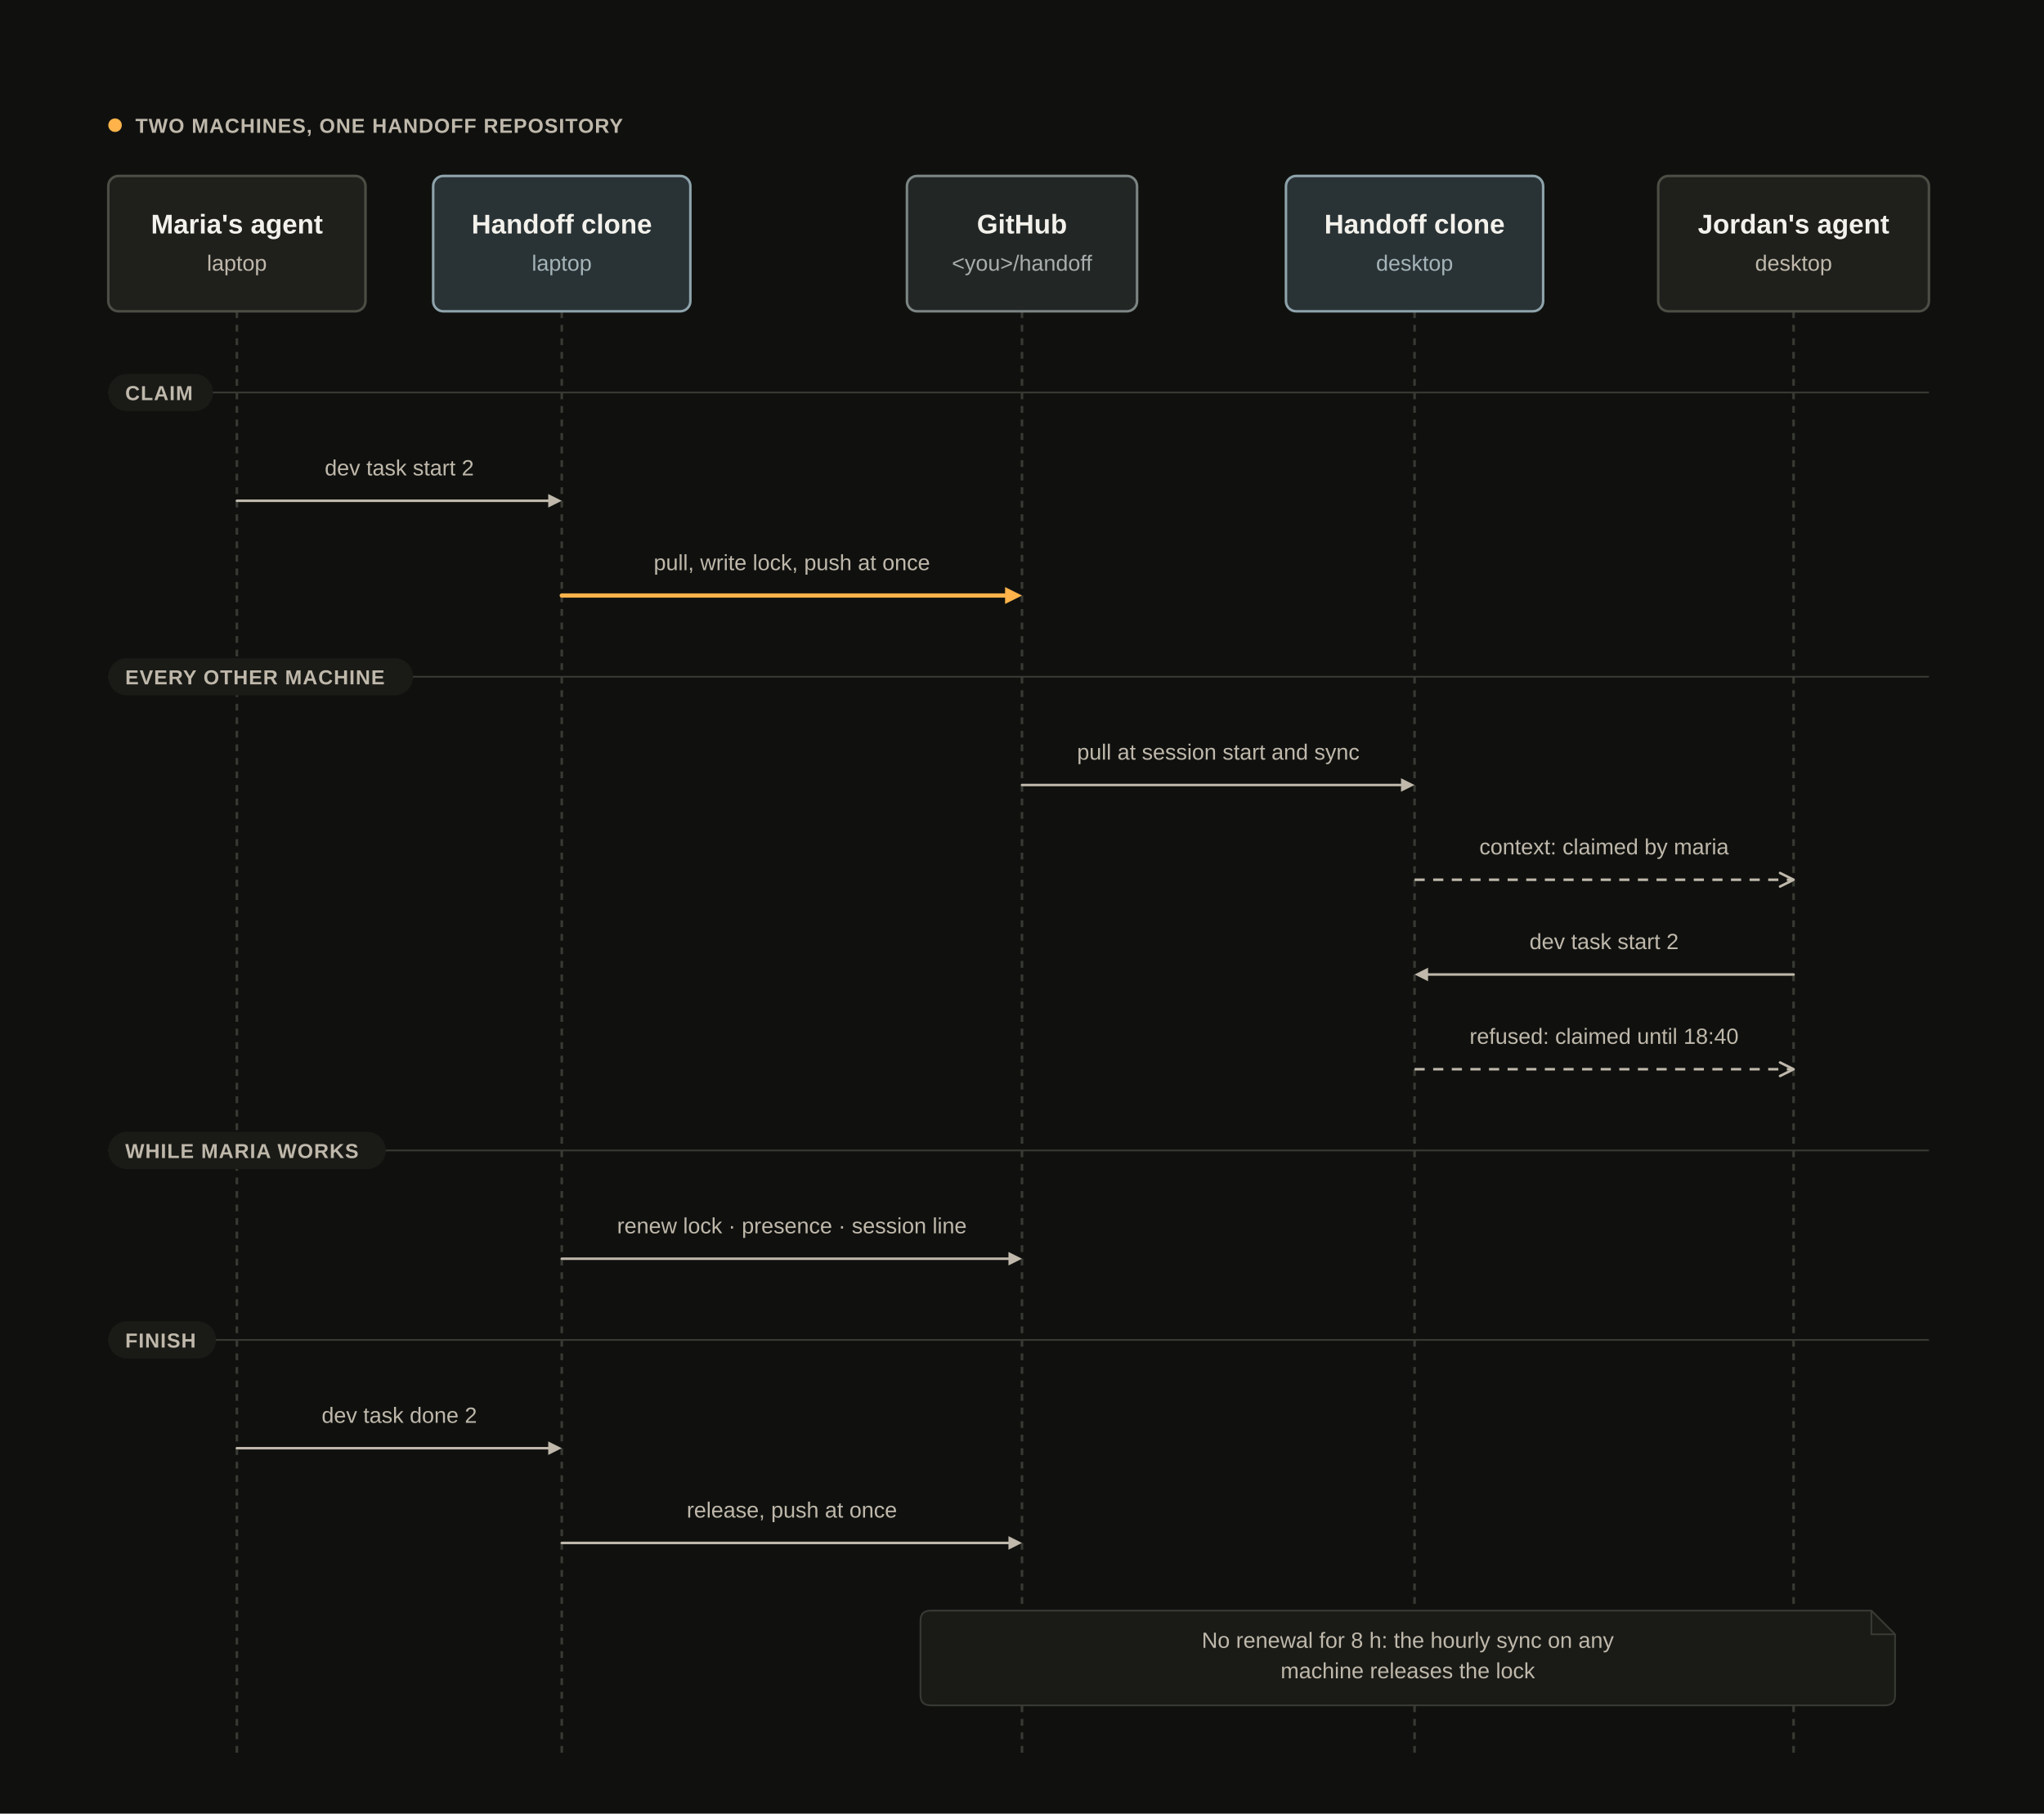
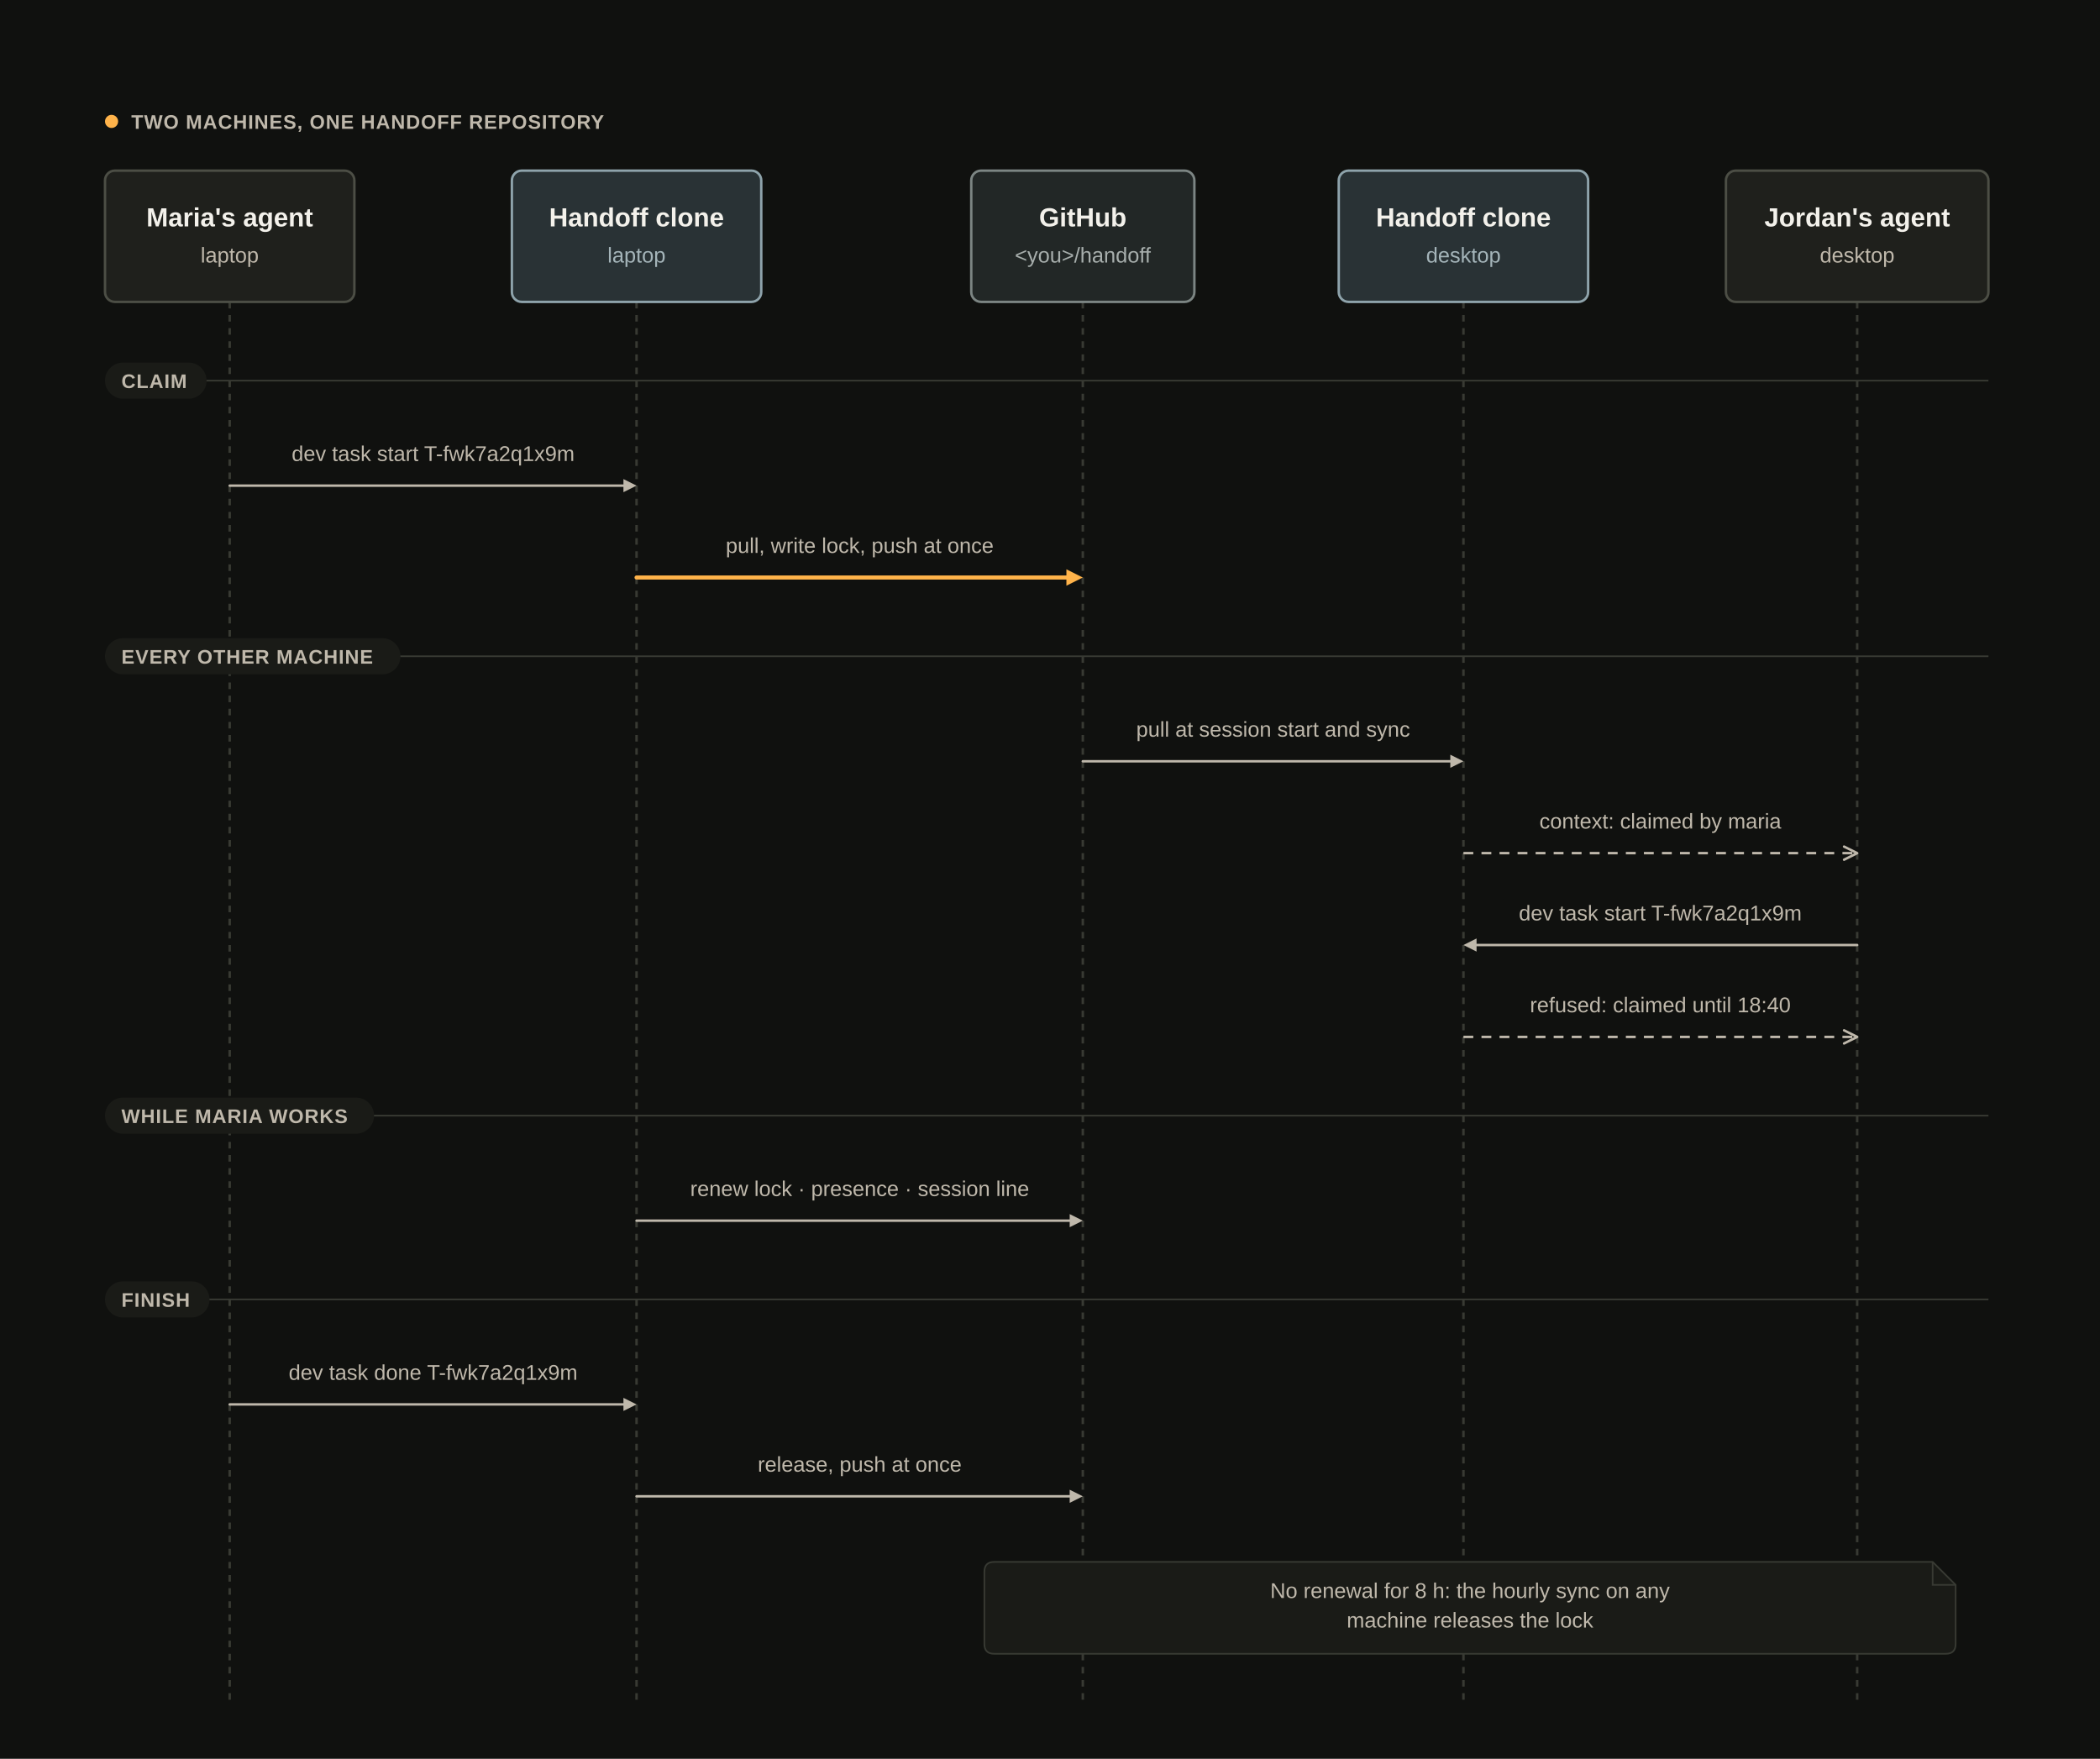
- <svg xmlns="http://www.w3.org/2000/svg" width="1208" height="1072" viewBox="0 0 1208 1072" role="img" aria-labelledby="dk-title dk-desc">
-   <rect width="1208" height="1072" fill="#10110F" />
+ <svg xmlns="http://www.w3.org/2000/svg" width="1280" height="1072" viewBox="0 0 1280 1072" role="img" aria-labelledby="dk-title dk-desc">
+   <rect width="1280" height="1072" fill="#10110F" />
  <g font-family="Manrope, 'Manrope Variable', system-ui, -apple-system, 'Segoe UI', Arial, sans-serif">
    <circle cx="68" cy="74" r="4" fill="#FFB34A" />
    <text x="80" y="78.5" font-size="12" font-weight="600" fill="#BFB8AB" letter-spacing="0.48">TWO MACHINES, ONE HANDOFF REPOSITORY</text>
    <g transform="translate(140.0,104.0)">
      <line x1="0.0" y1="80.0" x2="0.0" y2="936.0" stroke="#383A33" stroke-width="1.5" stroke-dasharray="4 4" />
-       <line x1="192.0" y1="80.0" x2="192.0" y2="936.0" stroke="#383A33" stroke-width="1.5" stroke-dasharray="4 4" />
-       <line x1="464.0" y1="80.0" x2="464.0" y2="936.0" stroke="#383A33" stroke-width="1.5" stroke-dasharray="4 4" />
-       <line x1="696.0" y1="80.0" x2="696.0" y2="936.0" stroke="#383A33" stroke-width="1.5" stroke-dasharray="4 4" />
-       <line x1="920.0" y1="80.0" x2="920.0" y2="936.0" stroke="#383A33" stroke-width="1.5" stroke-dasharray="4 4" />
-       <line x1="-76.0" y1="128.0" x2="1000.0" y2="128.0" stroke="#383A33" stroke-width="1" />
-       <line x1="-76.0" y1="296.0" x2="1000.0" y2="296.0" stroke="#383A33" stroke-width="1" />
-       <line x1="-76.0" y1="576.0" x2="1000.0" y2="576.0" stroke="#383A33" stroke-width="1" />
-       <line x1="-76.0" y1="688.0" x2="1000.0" y2="688.0" stroke="#383A33" stroke-width="1" />
+       <line x1="248.0" y1="80.0" x2="248.0" y2="936.0" stroke="#383A33" stroke-width="1.5" stroke-dasharray="4 4" />
+       <line x1="520.0" y1="80.0" x2="520.0" y2="936.0" stroke="#383A33" stroke-width="1.5" stroke-dasharray="4 4" />
+       <line x1="752.0" y1="80.0" x2="752.0" y2="936.0" stroke="#383A33" stroke-width="1.5" stroke-dasharray="4 4" />
+       <line x1="992.0" y1="80.0" x2="992.0" y2="936.0" stroke="#383A33" stroke-width="1.5" stroke-dasharray="4 4" />
+       <line x1="-76.0" y1="128.0" x2="1072.0" y2="128.0" stroke="#383A33" stroke-width="1" />
+       <line x1="-76.0" y1="296.0" x2="1072.0" y2="296.0" stroke="#383A33" stroke-width="1" />
+       <line x1="-76.0" y1="576.0" x2="1072.0" y2="576.0" stroke="#383A33" stroke-width="1" />
+       <line x1="-76.0" y1="688.0" x2="1072.0" y2="688.0" stroke="#383A33" stroke-width="1" />
      <rect x="-76.0" y="117.0" width="61.9" height="22.0" rx="11" fill="#1A1B17" />
      <text x="-66.0" y="132.5" font-size="12" font-weight="600" fill="#BFB8AB" text-anchor="start" letter-spacing="0.48">CLAIM</text>
-       <path d="M0.0,192.0 L184.5,192.0" fill="none" stroke="#BFB8AB" stroke-width="1.5" stroke-linejoin="round" stroke-linecap="round" />
-       <polygon points="192.0,192.0 184.0,196.0 184.0,188.0" fill="#BFB8AB" />
-       <rect x="41.9" y="162.0" width="108.1" height="22.0" rx="9" fill="#10110F" />
-       <text x="96.0" y="177.0" font-size="13" font-weight="400" fill="#BFB8AB" text-anchor="middle">dev task start 2</text>
-       <path d="M192.0,248.0 L454.5,248.0" fill="none" stroke="#FFB34A" stroke-width="2.5" stroke-linejoin="round" stroke-linecap="round" />
-       <polygon points="464.0,248.0 454.0,253.0 454.0,243.0" fill="#FFB34A" />
-       <rect x="234.6" y="218.0" width="186.9" height="22.0" rx="9" fill="#10110F" />
-       <text x="328.0" y="233.0" font-size="13" font-weight="400" fill="#BFB8AB" text-anchor="middle">pull, write lock, push at once</text>
+       <path d="M0.0,192.0 L240.5,192.0" fill="none" stroke="#BFB8AB" stroke-width="1.5" stroke-linejoin="round" stroke-linecap="round" />
+       <polygon points="248.0,192.0 240.0,196.0 240.0,188.0" fill="#BFB8AB" />
+       <rect x="25.4" y="162.0" width="197.2" height="22.0" rx="9" fill="#10110F" />
+       <text x="124.0" y="177.0" font-size="13" font-weight="400" fill="#BFB8AB" text-anchor="middle">dev task start T-fwk7a2q1x9m</text>
+       <path d="M248.0,248.0 L510.5,248.0" fill="none" stroke="#FFB34A" stroke-width="2.5" stroke-linejoin="round" stroke-linecap="round" />
+       <polygon points="520.0,248.0 510.0,253.0 510.0,243.0" fill="#FFB34A" />
+       <rect x="290.6" y="218.0" width="186.9" height="22.0" rx="9" fill="#10110F" />
+       <text x="384.0" y="233.0" font-size="13" font-weight="400" fill="#BFB8AB" text-anchor="middle">pull, write lock, push at once</text>
      <rect x="-76.0" y="285.0" width="180.1" height="22.0" rx="11" fill="#1A1B17" />
      <text x="-66.0" y="300.5" font-size="12" font-weight="600" fill="#BFB8AB" text-anchor="start" letter-spacing="0.48">EVERY OTHER MACHINE</text>
-       <path d="M464.0,360.0 L688.5,360.0" fill="none" stroke="#BFB8AB" stroke-width="1.5" stroke-linejoin="round" stroke-linecap="round" />
-       <polygon points="696.0,360.0 688.0,364.0 688.0,356.0" fill="#BFB8AB" />
-       <rect x="484.7" y="330.0" width="190.5" height="22.0" rx="9" fill="#10110F" />
-       <text x="580.0" y="345.0" font-size="13" font-weight="400" fill="#BFB8AB" text-anchor="middle">pull at session start and sync</text>
-       <path d="M696.0,416.0 L920.0,416.0" fill="none" stroke="#BFB8AB" stroke-width="1.5" stroke-linejoin="round" stroke-dasharray="6 5" stroke-linecap="butt" />
-       <polyline points="912.0,420.0 920.0,416.0 912.0,412.0" fill="none" stroke="#BFB8AB" stroke-width="1.5" stroke-linecap="round" stroke-linejoin="round" />
-       <rect x="722.9" y="386.0" width="170.1" height="22.0" rx="9" fill="#10110F" />
-       <text x="808.0" y="401.0" font-size="13" font-weight="400" fill="#BFB8AB" text-anchor="middle">context: claimed by maria</text>
-       <path d="M920.0,472.0 L703.5,472.0" fill="none" stroke="#BFB8AB" stroke-width="1.5" stroke-linejoin="round" stroke-linecap="round" />
-       <polygon points="696.0,472.0 704.0,468.0 704.0,476.0" fill="#BFB8AB" />
-       <rect x="753.9" y="442.0" width="108.1" height="22.0" rx="9" fill="#10110F" />
-       <text x="808.0" y="457.0" font-size="13" font-weight="400" fill="#BFB8AB" text-anchor="middle">dev task start 2</text>
-       <path d="M696.0,528.0 L920.0,528.0" fill="none" stroke="#BFB8AB" stroke-width="1.5" stroke-linejoin="round" stroke-dasharray="6 5" stroke-linecap="butt" />
-       <polyline points="912.0,532.0 920.0,528.0 912.0,524.0" fill="none" stroke="#BFB8AB" stroke-width="1.5" stroke-linecap="round" stroke-linejoin="round" />
-       <rect x="716.8" y="498.0" width="182.4" height="22.0" rx="9" fill="#10110F" />
-       <text x="808.0" y="513.0" font-size="13" font-weight="400" fill="#BFB8AB" text-anchor="middle">refused: claimed until 18:40</text>
+       <path d="M520.0,360.0 L744.5,360.0" fill="none" stroke="#BFB8AB" stroke-width="1.5" stroke-linejoin="round" stroke-linecap="round" />
+       <polygon points="752.0,360.0 744.0,364.0 744.0,356.0" fill="#BFB8AB" />
+       <rect x="540.7" y="330.0" width="190.5" height="22.0" rx="9" fill="#10110F" />
+       <text x="636.0" y="345.0" font-size="13" font-weight="400" fill="#BFB8AB" text-anchor="middle">pull at session start and sync</text>
+       <path d="M752.0,416.0 L992.0,416.0" fill="none" stroke="#BFB8AB" stroke-width="1.5" stroke-linejoin="round" stroke-dasharray="6 5" stroke-linecap="butt" />
+       <polyline points="984.0,420.0 992.0,416.0 984.0,412.0" fill="none" stroke="#BFB8AB" stroke-width="1.5" stroke-linecap="round" stroke-linejoin="round" />
+       <rect x="786.9" y="386.0" width="170.1" height="22.0" rx="9" fill="#10110F" />
+       <text x="872.0" y="401.0" font-size="13" font-weight="400" fill="#BFB8AB" text-anchor="middle">context: claimed by maria</text>
+       <path d="M992.0,472.0 L759.5,472.0" fill="none" stroke="#BFB8AB" stroke-width="1.5" stroke-linejoin="round" stroke-linecap="round" />
+       <polygon points="752.0,472.0 760.0,468.0 760.0,476.0" fill="#BFB8AB" />
+       <rect x="773.4" y="442.0" width="197.2" height="22.0" rx="9" fill="#10110F" />
+       <text x="872.0" y="457.0" font-size="13" font-weight="400" fill="#BFB8AB" text-anchor="middle">dev task start T-fwk7a2q1x9m</text>
+       <path d="M752.0,528.0 L992.0,528.0" fill="none" stroke="#BFB8AB" stroke-width="1.5" stroke-linejoin="round" stroke-dasharray="6 5" stroke-linecap="butt" />
+       <polyline points="984.0,532.0 992.0,528.0 984.0,524.0" fill="none" stroke="#BFB8AB" stroke-width="1.5" stroke-linecap="round" stroke-linejoin="round" />
+       <rect x="780.8" y="498.0" width="182.4" height="22.0" rx="9" fill="#10110F" />
+       <text x="872.0" y="513.0" font-size="13" font-weight="400" fill="#BFB8AB" text-anchor="middle">refused: claimed until 18:40</text>
      <rect x="-76.0" y="565.0" width="164.0" height="22.0" rx="11" fill="#1A1B17" />
      <text x="-66.0" y="580.5" font-size="12" font-weight="600" fill="#BFB8AB" text-anchor="start" letter-spacing="0.48">WHILE MARIA WORKS</text>
-       <path d="M192.0,640.0 L456.5,640.0" fill="none" stroke="#BFB8AB" stroke-width="1.5" stroke-linejoin="round" stroke-linecap="round" />
-       <polygon points="464.0,640.0 456.0,644.0 456.0,636.0" fill="#BFB8AB" />
-       <rect x="212.7" y="610.0" width="230.6" height="22.0" rx="9" fill="#10110F" />
-       <text x="328.0" y="625.0" font-size="13" font-weight="400" fill="#BFB8AB" text-anchor="middle">renew lock · presence · session line</text>
+       <path d="M248.0,640.0 L512.5,640.0" fill="none" stroke="#BFB8AB" stroke-width="1.5" stroke-linejoin="round" stroke-linecap="round" />
+       <polygon points="520.0,640.0 512.0,644.0 512.0,636.0" fill="#BFB8AB" />
+       <rect x="268.7" y="610.0" width="230.6" height="22.0" rx="9" fill="#10110F" />
+       <text x="384.0" y="625.0" font-size="13" font-weight="400" fill="#BFB8AB" text-anchor="middle">renew lock · presence · session line</text>
      <rect x="-76.0" y="677.0" width="63.7" height="22.0" rx="11" fill="#1A1B17" />
      <text x="-66.0" y="692.5" font-size="12" font-weight="600" fill="#BFB8AB" text-anchor="start" letter-spacing="0.48">FINISH</text>
-       <path d="M0.0,752.0 L184.5,752.0" fill="none" stroke="#BFB8AB" stroke-width="1.5" stroke-linejoin="round" stroke-linecap="round" />
-       <polygon points="192.0,752.0 184.0,756.0 184.0,748.0" fill="#BFB8AB" />
-       <rect x="40.0" y="722.0" width="112.0" height="22.0" rx="9" fill="#10110F" />
-       <text x="96.0" y="737.0" font-size="13" font-weight="400" fill="#BFB8AB" text-anchor="middle">dev task done 2</text>
-       <path d="M192.0,808.0 L456.5,808.0" fill="none" stroke="#BFB8AB" stroke-width="1.5" stroke-linejoin="round" stroke-linecap="round" />
-       <polygon points="464.0,808.0 456.0,812.0 456.0,804.0" fill="#BFB8AB" />
-       <rect x="255.0" y="778.0" width="146.1" height="22.0" rx="9" fill="#10110F" />
-       <text x="328.0" y="793.0" font-size="13" font-weight="400" fill="#BFB8AB" text-anchor="middle">release, push at once</text>
+       <path d="M0.0,752.0 L240.5,752.0" fill="none" stroke="#BFB8AB" stroke-width="1.5" stroke-linejoin="round" stroke-linecap="round" />
+       <polygon points="248.0,752.0 240.0,756.0 240.0,748.0" fill="#BFB8AB" />
+       <rect x="23.5" y="722.0" width="201.1" height="22.0" rx="9" fill="#10110F" />
+       <text x="124.0" y="737.0" font-size="13" font-weight="400" fill="#BFB8AB" text-anchor="middle">dev task done T-fwk7a2q1x9m</text>
+       <path d="M248.0,808.0 L512.5,808.0" fill="none" stroke="#BFB8AB" stroke-width="1.5" stroke-linejoin="round" stroke-linecap="round" />
+       <polygon points="520.0,808.0 512.0,812.0 512.0,804.0" fill="#BFB8AB" />
+       <rect x="311.0" y="778.0" width="146.1" height="22.0" rx="9" fill="#10110F" />
+       <text x="384.0" y="793.0" font-size="13" font-weight="400" fill="#BFB8AB" text-anchor="middle">release, push at once</text>
      <rect x="-76.0" y="0.0" width="152.0" height="80.0" rx="6.0" fill="#1F201C" stroke="#4C4E45" stroke-width="1.5" />
      <text x="0.0" y="34.0" font-size="16" font-weight="600" fill="#F3F1EB" text-anchor="middle">Maria's agent</text>
      <text x="0.0" y="56.0" font-size="13" font-weight="400" fill="#BFB8AB" text-anchor="middle">laptop</text>
-       <rect x="116.0" y="0.0" width="152.0" height="80.0" rx="6.0" fill="#293235" stroke="#8EA3AB" stroke-width="1.5" />
-       <text x="192.0" y="34.0" font-size="16" font-weight="600" fill="#F3F1EB" text-anchor="middle">Handoff clone</text>
-       <text x="192.0" y="56.0" font-size="13" font-weight="400" fill="#A4B4B9" text-anchor="middle">laptop</text>
-       <rect x="396.0" y="0.0" width="136.0" height="80.0" rx="6.0" fill="#222726" stroke="#7C8583" stroke-width="1.5" />
-       <text x="464.0" y="34.0" font-size="16" font-weight="600" fill="#F3F1EB" text-anchor="middle">GitHub</text>
-       <text x="464.0" y="56.0" font-size="13" font-weight="400" fill="#A7AEAC" text-anchor="middle">&lt;you&gt;/handoff</text>
-       <rect x="620.0" y="0.0" width="152.0" height="80.0" rx="6.0" fill="#293235" stroke="#8EA3AB" stroke-width="1.5" />
-       <text x="696.0" y="34.0" font-size="16" font-weight="600" fill="#F3F1EB" text-anchor="middle">Handoff clone</text>
-       <text x="696.0" y="56.0" font-size="13" font-weight="400" fill="#A4B4B9" text-anchor="middle">desktop</text>
-       <rect x="840.0" y="0.0" width="160.0" height="80.0" rx="6.0" fill="#1F201C" stroke="#4C4E45" stroke-width="1.5" />
-       <text x="920.0" y="34.0" font-size="16" font-weight="600" fill="#F3F1EB" text-anchor="middle">Jordan's agent</text>
-       <text x="920.0" y="56.0" font-size="13" font-weight="400" fill="#BFB8AB" text-anchor="middle">desktop</text>
-       <path d="M404.0,854.0 Q404.0,848.0 410.0,848.0 L966.0,848.0 L980.0,862.0 L980.0,898.0 Q980.0,904.0 974.0,904.0 L410.0,904.0 Q404.0,904.0 404.0,898.0 Z" fill="#1A1B17" stroke="#383A33" stroke-width="1" />
-       <path d="M966.0,848.0 L966.0,862.0 L980.0,862.0" fill="none" stroke="#383A33" stroke-width="1" />
-       <text x="692.0" y="870.0" font-size="13" font-weight="400" fill="#BFB8AB" text-anchor="middle">No renewal for 8 h: the hourly sync on any</text>
-       <text x="692.0" y="888.0" font-size="13" font-weight="400" fill="#BFB8AB" text-anchor="middle">machine releases the lock</text>
+       <rect x="172.0" y="0.0" width="152.0" height="80.0" rx="6.0" fill="#293235" stroke="#8EA3AB" stroke-width="1.5" />
+       <text x="248.0" y="34.0" font-size="16" font-weight="600" fill="#F3F1EB" text-anchor="middle">Handoff clone</text>
+       <text x="248.0" y="56.0" font-size="13" font-weight="400" fill="#A4B4B9" text-anchor="middle">laptop</text>
+       <rect x="452.0" y="0.0" width="136.0" height="80.0" rx="6.0" fill="#222726" stroke="#7C8583" stroke-width="1.5" />
+       <text x="520.0" y="34.0" font-size="16" font-weight="600" fill="#F3F1EB" text-anchor="middle">GitHub</text>
+       <text x="520.0" y="56.0" font-size="13" font-weight="400" fill="#A7AEAC" text-anchor="middle">&lt;you&gt;/handoff</text>
+       <rect x="676.0" y="0.0" width="152.0" height="80.0" rx="6.0" fill="#293235" stroke="#8EA3AB" stroke-width="1.5" />
+       <text x="752.0" y="34.0" font-size="16" font-weight="600" fill="#F3F1EB" text-anchor="middle">Handoff clone</text>
+       <text x="752.0" y="56.0" font-size="13" font-weight="400" fill="#A4B4B9" text-anchor="middle">desktop</text>
+       <rect x="912.0" y="0.0" width="160.0" height="80.0" rx="6.0" fill="#1F201C" stroke="#4C4E45" stroke-width="1.5" />
+       <text x="992.0" y="34.0" font-size="16" font-weight="600" fill="#F3F1EB" text-anchor="middle">Jordan's agent</text>
+       <text x="992.0" y="56.0" font-size="13" font-weight="400" fill="#BFB8AB" text-anchor="middle">desktop</text>
+       <path d="M460.0,854.0 Q460.0,848.0 466.0,848.0 L1038.0,848.0 L1052.0,862.0 L1052.0,898.0 Q1052.0,904.0 1046.0,904.0 L466.0,904.0 Q460.0,904.0 460.0,898.0 Z" fill="#1A1B17" stroke="#383A33" stroke-width="1" />
+       <path d="M1038.0,848.0 L1038.0,862.0 L1052.0,862.0" fill="none" stroke="#383A33" stroke-width="1" />
+       <text x="756.0" y="870.0" font-size="13" font-weight="400" fill="#BFB8AB" text-anchor="middle">No renewal for 8 h: the hourly sync on any</text>
+       <text x="756.0" y="888.0" font-size="13" font-weight="400" fill="#BFB8AB" text-anchor="middle">machine releases the lock</text>
    </g>
  </g>
</svg>
